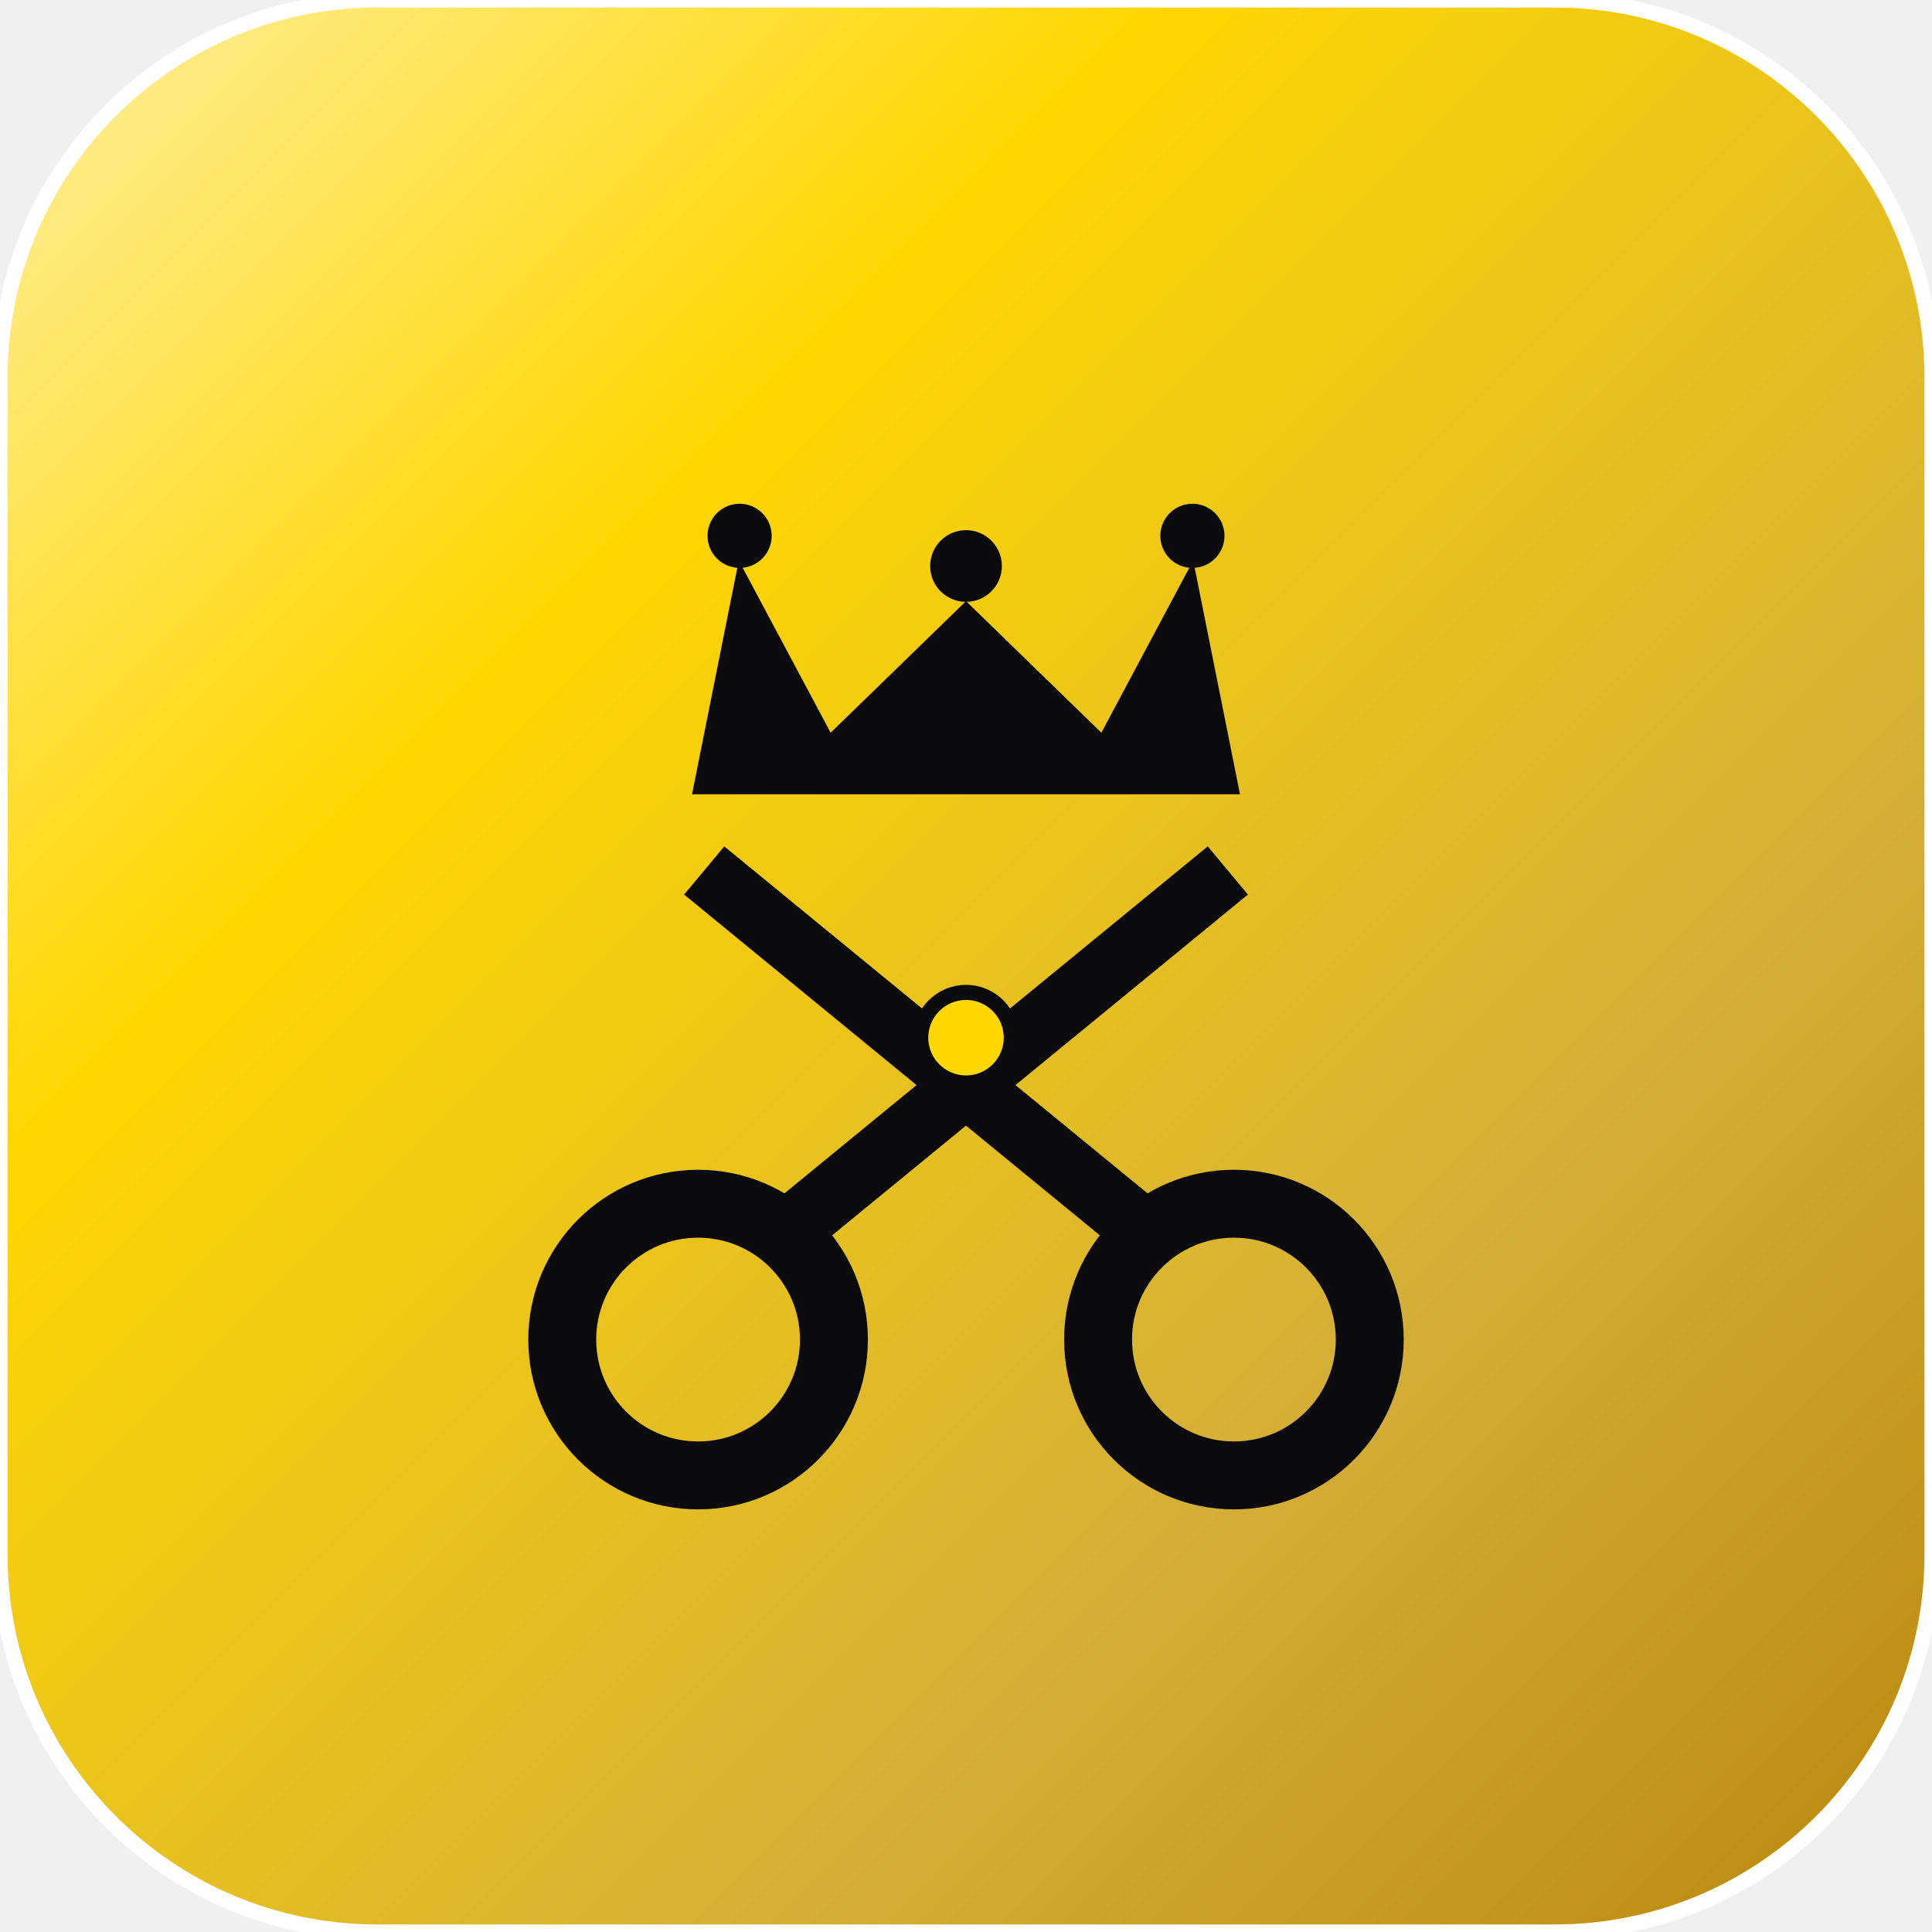
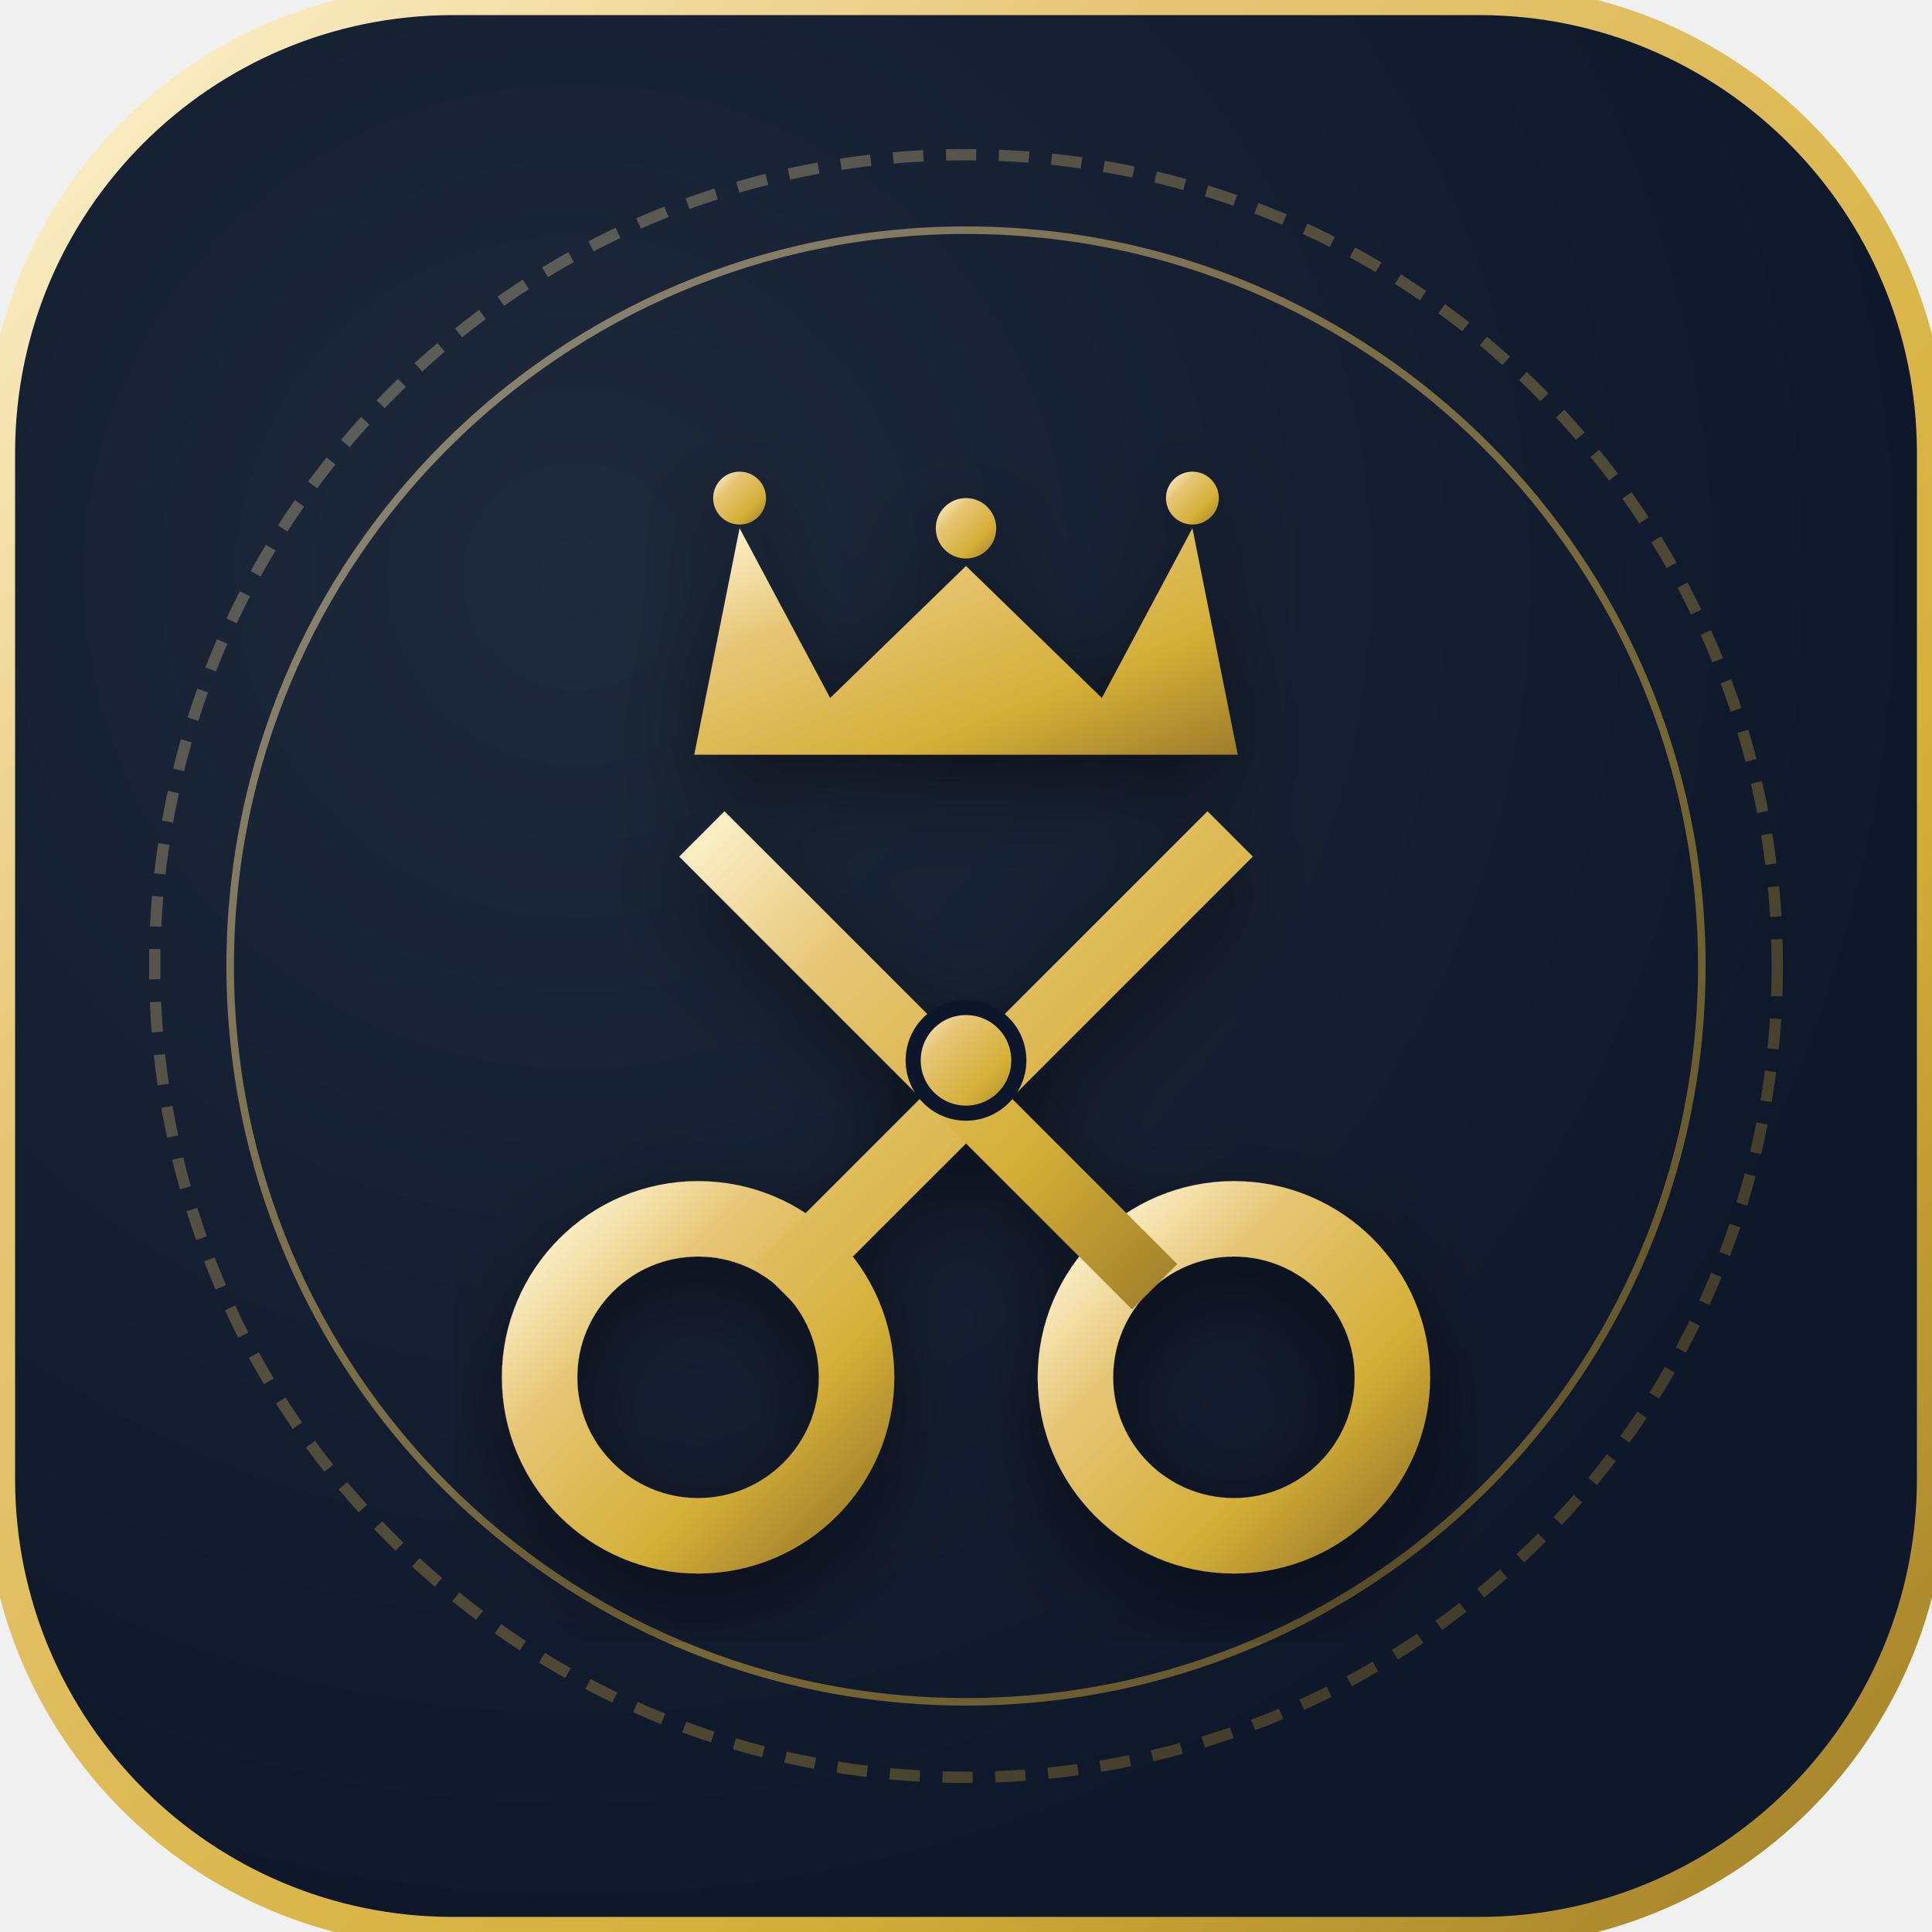
<svg xmlns="http://www.w3.org/2000/svg" viewBox="0 0 512 512" width="512" height="512">
  <defs>
-     <linearGradient id="goldBg" x1="0%" y1="0%" x2="100%" y2="100%">
-       <stop offset="0%" stop-color="#FFF0A5" />
-       <stop offset="30%" stop-color="#FFD700" />
+     <radialGradient id="bgGrad" cx="30%" cy="30%" r="70%">
+       <stop offset="0%" stop-color="#1E293B" />
+       <stop offset="100%" stop-color="#0F172A" />
+     </radialGradient>
+     <linearGradient id="goldGrad" x1="0%" y1="0%" x2="100%" y2="100%">
+       <stop offset="0%" stop-color="#FFF6D6" />
+       <stop offset="30%" stop-color="#E6C675" />
      <stop offset="70%" stop-color="#D4AF37" />
-       <stop offset="100%" stop-color="#B8860B" />
+       <stop offset="100%" stop-color="#9E7D2B" />
    </linearGradient>
+     <filter id="dropShadow" x="-10%" y="-10%" width="120%" height="120%">
+       <feDropShadow dx="0" dy="8" stdDeviation="12" flood-color="#000000" flood-opacity="0.5" />
+     </filter>
  </defs>
-   <rect width="512" height="512" rx="100" fill="url(#goldBg)" stroke="#FFF" stroke-width="4" />
-   <g fill="#0B0B0D" stroke="#0B0B0D">
-     <path d="M 196 150 L 220 195 L 256 160 L 292 195 L 316 150 L 328 210 L 184 210 Z" />
-     <circle cx="196" cy="142" r="8" />
-     <circle cx="256" cy="150" r="9" />
-     <circle cx="316" cy="142" r="8" />
-     <circle cx="185" cy="355" r="36" fill="none" stroke="#0B0B0D" stroke-width="18" />
-     <circle cx="327" cy="355" r="36" fill="none" stroke="#0B0B0D" stroke-width="18" />
-     <path d="M 198 325 L 320 225 L 330 237 L 208 337 Z" />
-     <path d="M 314 325 L 192 225 L 182 237 L 304 337 Z" />
-     <circle cx="256" cy="275" r="12" fill="#FFD700" stroke="#0B0B0D" stroke-width="4" />
+   <rect width="512" height="512" rx="120" fill="url(#bgGrad)" stroke="url(#goldGrad)" stroke-width="8" />
+   <circle cx="256" cy="256" r="215" fill="none" stroke="url(#goldGrad)" stroke-width="3" opacity="0.3" stroke-dasharray="8 6" />
+   <circle cx="256" cy="256" r="195" fill="none" stroke="url(#goldGrad)" stroke-width="2" opacity="0.5" />
+   <g filter="url(#dropShadow)">
+     <path d="M 196 140 L 220 185 L 256 150 L 292 185 L 316 140 L 328 200 L 184 200 Z" fill="url(#goldGrad)" />
+     <circle cx="196" cy="132" r="7" fill="url(#goldGrad)" />
+     <circle cx="256" cy="140" r="8" fill="url(#goldGrad)" />
+     <circle cx="316" cy="132" r="7" fill="url(#goldGrad)" />
+     <circle cx="185" cy="365" r="42" fill="none" stroke="url(#goldGrad)" stroke-width="20" />
+     <circle cx="327" cy="365" r="42" fill="none" stroke="url(#goldGrad)" stroke-width="20" />
+     <path d="M 200 335 L 320 215 L 332 227 L 212 347 Z" fill="url(#goldGrad)" />
+     <path d="M 312 335 L 192 215 L 180 227 L 300 347 Z" fill="url(#goldGrad)" />
+     <circle cx="256" cy="281" r="14" fill="url(#goldGrad)" stroke="#0F172A" stroke-width="4" />
  </g>
</svg>
